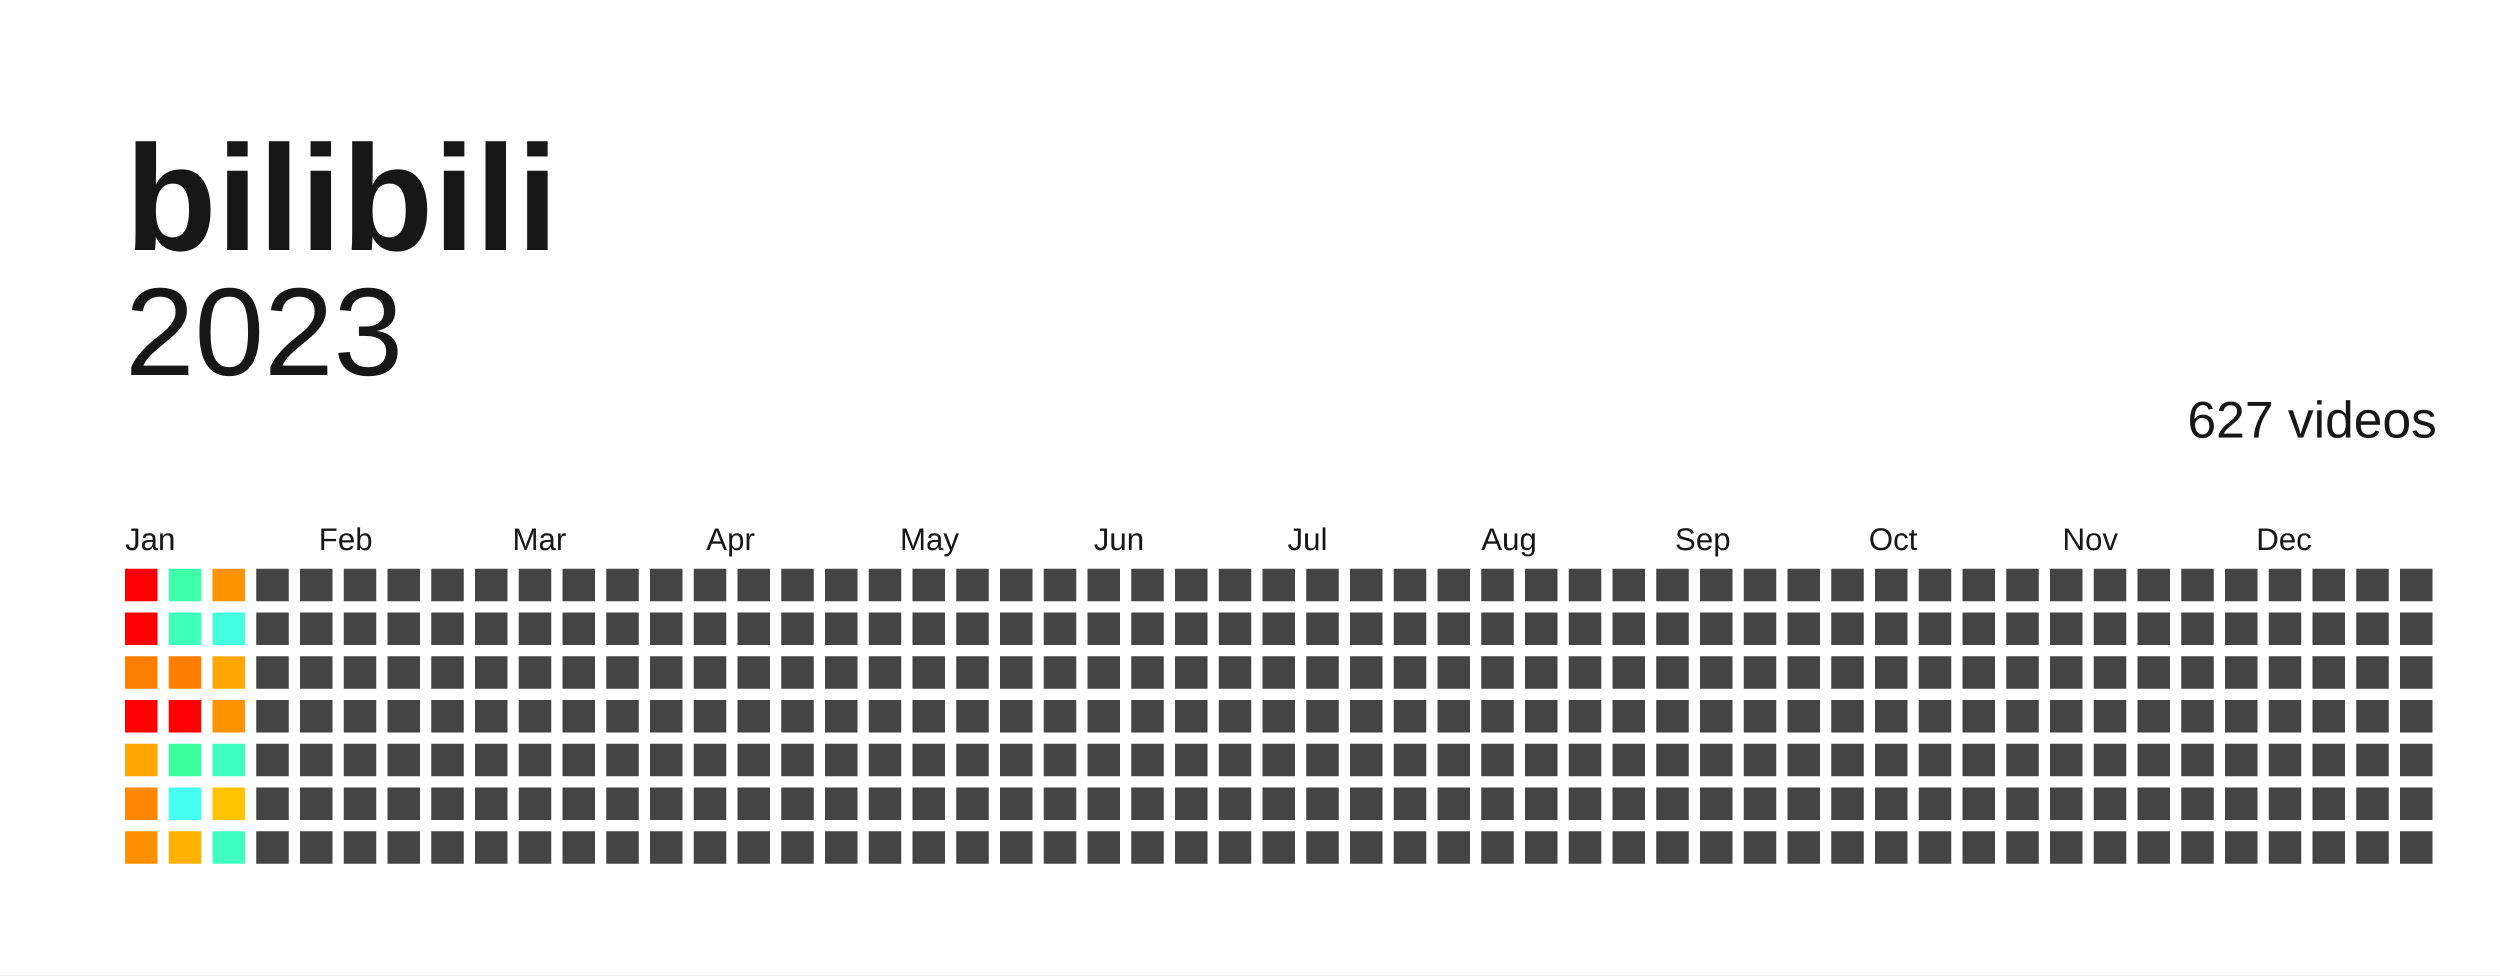
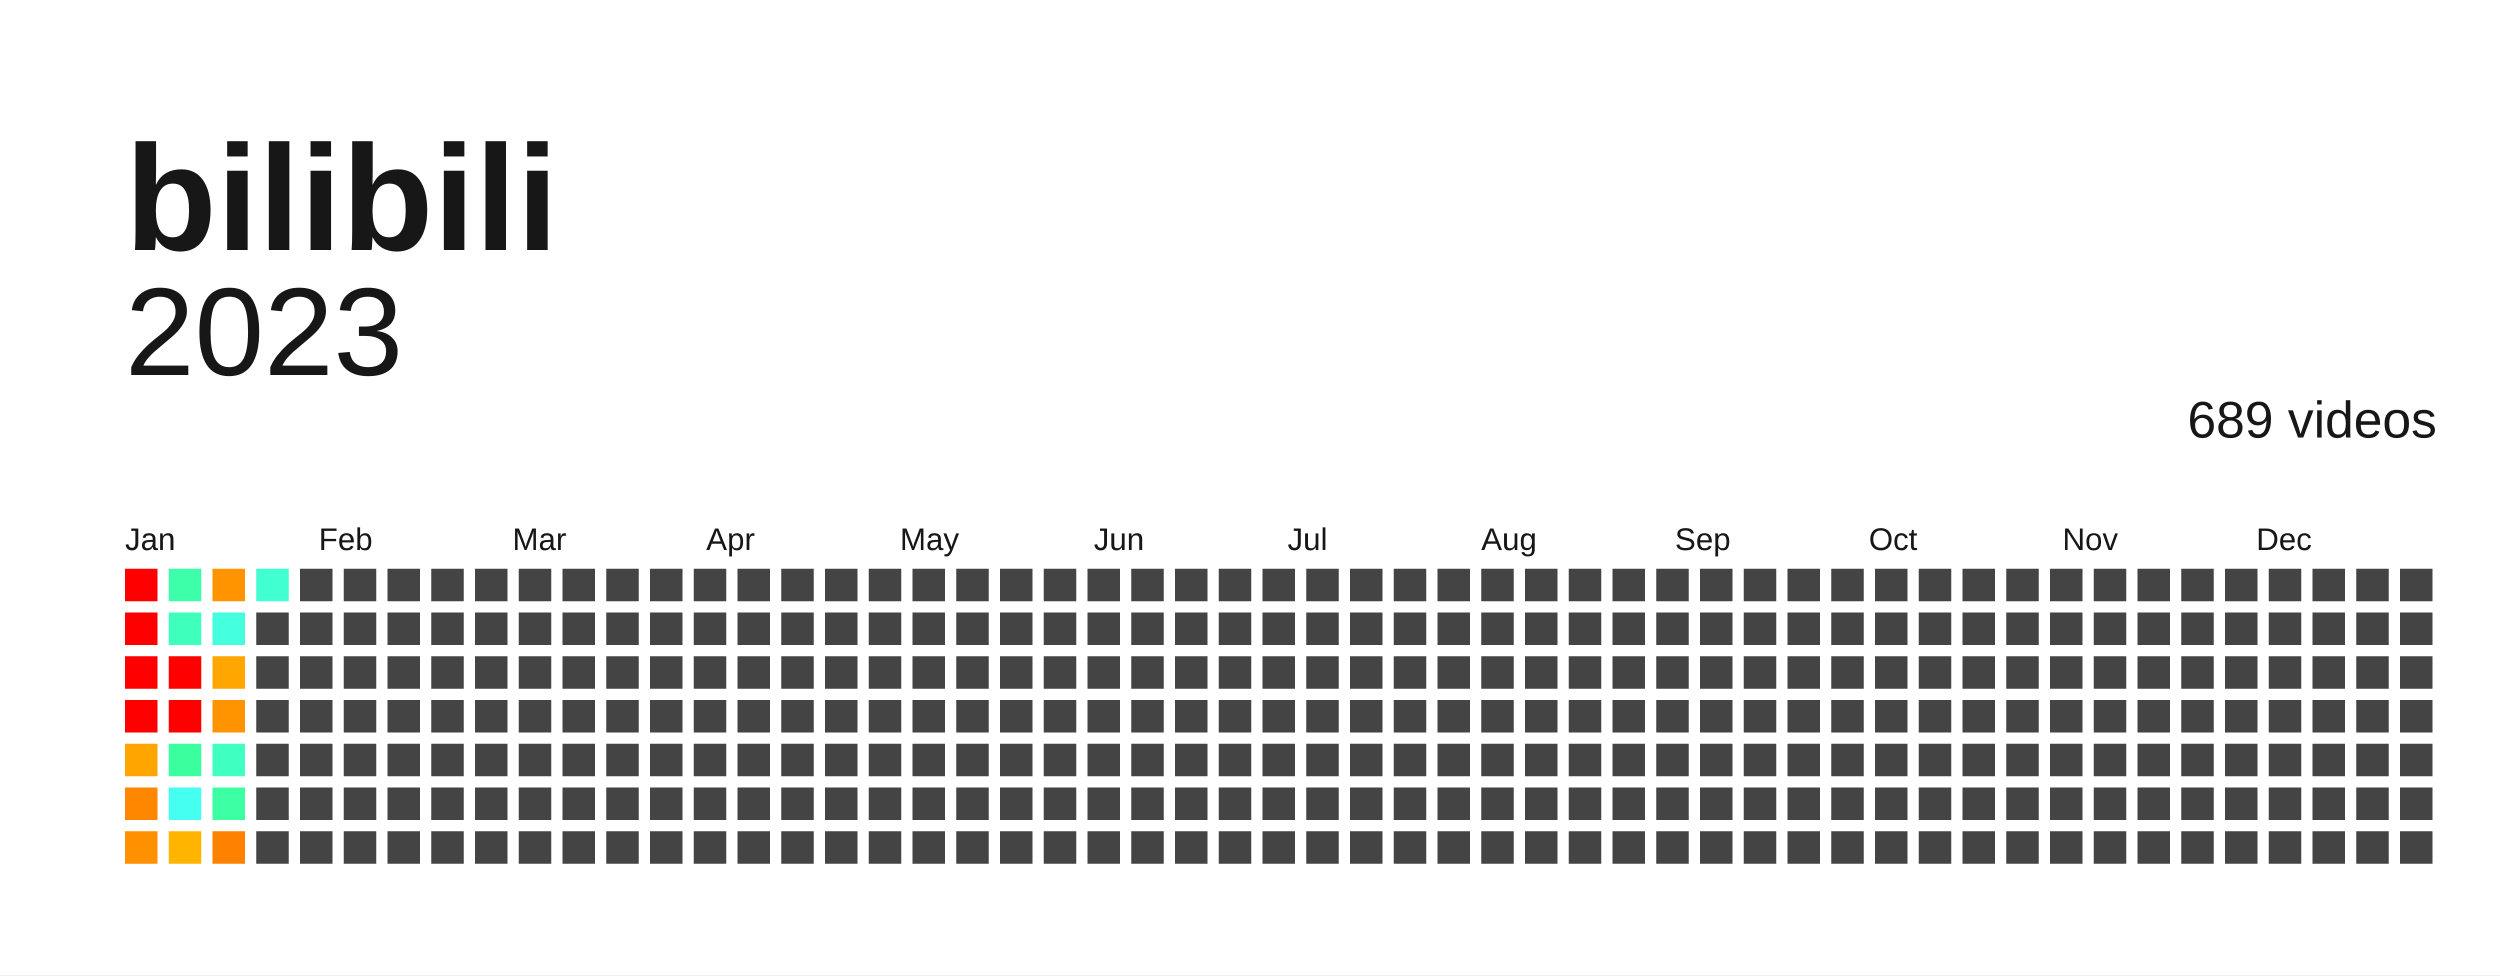
<svg xmlns="http://www.w3.org/2000/svg" baseProfile="full" height="78mm" version="1.1" viewBox="0,0,200,78" width="200mm">
  <defs />
  <rect fill="#FFFFFF" height="78" width="200" x="0" y="0" />
  <text fill="#171717" style="font-size:12px; font-family:Arial; font-weight:bold;" x="10" y="20">bilibili</text>
  <text alignment-baseline="hanging" fill="#171717" style="font-size:10.0px; font-family:Arial;" x="10" y="30">2023</text>
-   <text alignment-baseline="hanging" fill="#171717" style="font-size:4.125px; font-family:Arial;" x="175" y="35">627 videos</text>
+   <text alignment-baseline="hanging" fill="#171717" style="font-size:4.125px; font-family:Arial;" x="175" y="35">689 videos</text>
  <text fill="#171717" style="font-size:2.5px; font-family:Arial" x="10.0" y="44">Jan</text>
  <text fill="#171717" style="font-size:2.5px; font-family:Arial" x="25.5" y="44">Feb</text>
  <text fill="#171717" style="font-size:2.5px; font-family:Arial" x="41.0" y="44">Mar</text>
  <text fill="#171717" style="font-size:2.5px; font-family:Arial" x="56.5" y="44">Apr</text>
  <text fill="#171717" style="font-size:2.5px; font-family:Arial" x="72.0" y="44">May</text>
  <text fill="#171717" style="font-size:2.5px; font-family:Arial" x="87.5" y="44">Jun</text>
  <text fill="#171717" style="font-size:2.5px; font-family:Arial" x="103.0" y="44">Jul</text>
  <text fill="#171717" style="font-size:2.5px; font-family:Arial" x="118.5" y="44">Aug</text>
  <text fill="#171717" style="font-size:2.5px; font-family:Arial" x="134.0" y="44">Sep</text>
  <text fill="#171717" style="font-size:2.5px; font-family:Arial" x="149.5" y="44">Oct</text>
  <text fill="#171717" style="font-size:2.5px; font-family:Arial" x="165.0" y="44">Nov</text>
  <text fill="#171717" style="font-size:2.5px; font-family:Arial" x="180.5" y="44">Dec</text>
  <rect fill="red" height="2.6" width="2.6" x="10.0" y="45.5" />
  <rect fill="red" height="2.6" width="2.6" x="10.0" y="49.0" />
-   <rect fill="#ff7e00" height="2.6" width="2.6" x="10.0" y="52.5" />
+   <rect fill="red" height="2.6" width="2.6" x="10.0" y="52.5" />
  <rect fill="red" height="2.6" width="2.6" x="10.0" y="56.0" />
  <rect fill="#ffa500" height="2.6" width="2.6" x="10.0" y="59.5" />
  <rect fill="#ff8700" height="2.6" width="2.6" x="10.0" y="63.0" />
  <rect fill="#ff9000" height="2.6" width="2.6" x="10.0" y="66.5" />
  <rect fill="#3dffa9" height="2.6" width="2.6" x="13.5" y="45.5" />
  <rect fill="#3fffbd" height="2.6" width="2.6" x="13.5" y="49.0" />
-   <rect fill="#ff7e00" height="2.6" width="2.6" x="13.5" y="52.5" />
+   <rect fill="red" height="2.6" width="2.6" x="13.5" y="52.5" />
  <rect fill="red" height="2.6" width="2.6" x="13.5" y="56.0" />
  <rect fill="#3bff9f" height="2.6" width="2.6" x="13.5" y="59.5" />
  <rect fill="#45fff0" height="2.6" width="2.6" x="13.5" y="63.0" />
-   <rect fill="#ffb200" height="2.6" width="2.6" x="13.5" y="66.5" />
+   <rect fill="#ffb400" height="2.6" width="2.6" x="13.5" y="66.5" />
  <rect fill="#ff9400" height="2.6" width="2.6" x="17.0" y="45.5" />
  <rect fill="#43ffde" height="2.6" width="2.6" x="17.0" y="49.0" />
  <rect fill="#ffa700" height="2.6" width="2.6" x="17.0" y="52.5" />
  <rect fill="#ff9400" height="2.6" width="2.6" x="17.0" y="56.0" />
  <rect fill="#3fffc1" height="2.6" width="2.6" x="17.0" y="59.5" />
-   <rect fill="#ffc300" height="2.6" width="2.6" x="17.0" y="63.0" />
-   <rect fill="#3fffc1" height="2.6" width="2.6" x="17.0" y="66.5" />
-   <rect fill="#444444" height="2.6" width="2.6" x="20.5" y="45.5" />
+   <rect fill="#3cffa4" height="2.6" width="2.6" x="17.0" y="63.0" />
+   <rect fill="#ff8100" height="2.6" width="2.6" x="17.0" y="66.5" />
+   <rect fill="#41ffd0" height="2.6" width="2.6" x="20.5" y="45.5" />
  <rect fill="#444444" height="2.6" width="2.6" x="20.5" y="49.0" />
  <rect fill="#444444" height="2.6" width="2.6" x="20.5" y="52.5" />
  <rect fill="#444444" height="2.6" width="2.6" x="20.5" y="56.0" />
  <rect fill="#444444" height="2.6" width="2.6" x="20.5" y="59.5" />
  <rect fill="#444444" height="2.6" width="2.6" x="20.5" y="63.0" />
  <rect fill="#444444" height="2.6" width="2.6" x="20.5" y="66.5" />
  <rect fill="#444444" height="2.6" width="2.6" x="24.0" y="45.5" />
  <rect fill="#444444" height="2.6" width="2.6" x="24.0" y="49.0" />
  <rect fill="#444444" height="2.6" width="2.6" x="24.0" y="52.5" />
  <rect fill="#444444" height="2.6" width="2.6" x="24.0" y="56.0" />
  <rect fill="#444444" height="2.6" width="2.6" x="24.0" y="59.5" />
  <rect fill="#444444" height="2.6" width="2.6" x="24.0" y="63.0" />
  <rect fill="#444444" height="2.6" width="2.6" x="24.0" y="66.5" />
  <rect fill="#444444" height="2.6" width="2.6" x="27.5" y="45.5" />
  <rect fill="#444444" height="2.6" width="2.6" x="27.5" y="49.0" />
  <rect fill="#444444" height="2.6" width="2.6" x="27.5" y="52.5" />
  <rect fill="#444444" height="2.6" width="2.6" x="27.5" y="56.0" />
  <rect fill="#444444" height="2.6" width="2.6" x="27.5" y="59.5" />
  <rect fill="#444444" height="2.6" width="2.6" x="27.5" y="63.0" />
  <rect fill="#444444" height="2.6" width="2.6" x="27.5" y="66.5" />
  <rect fill="#444444" height="2.6" width="2.6" x="31.0" y="45.5" />
  <rect fill="#444444" height="2.6" width="2.6" x="31.0" y="49.0" />
  <rect fill="#444444" height="2.6" width="2.6" x="31.0" y="52.5" />
  <rect fill="#444444" height="2.6" width="2.6" x="31.0" y="56.0" />
  <rect fill="#444444" height="2.6" width="2.6" x="31.0" y="59.5" />
  <rect fill="#444444" height="2.6" width="2.6" x="31.0" y="63.0" />
  <rect fill="#444444" height="2.6" width="2.6" x="31.0" y="66.5" />
  <rect fill="#444444" height="2.6" width="2.6" x="34.5" y="45.5" />
  <rect fill="#444444" height="2.6" width="2.6" x="34.5" y="49.0" />
  <rect fill="#444444" height="2.6" width="2.6" x="34.5" y="52.5" />
  <rect fill="#444444" height="2.6" width="2.6" x="34.5" y="56.0" />
  <rect fill="#444444" height="2.6" width="2.6" x="34.5" y="59.5" />
  <rect fill="#444444" height="2.6" width="2.6" x="34.5" y="63.0" />
  <rect fill="#444444" height="2.6" width="2.6" x="34.5" y="66.5" />
  <rect fill="#444444" height="2.6" width="2.6" x="38.0" y="45.5" />
  <rect fill="#444444" height="2.6" width="2.6" x="38.0" y="49.0" />
  <rect fill="#444444" height="2.6" width="2.6" x="38.0" y="52.5" />
  <rect fill="#444444" height="2.6" width="2.6" x="38.0" y="56.0" />
  <rect fill="#444444" height="2.6" width="2.6" x="38.0" y="59.5" />
  <rect fill="#444444" height="2.6" width="2.6" x="38.0" y="63.0" />
  <rect fill="#444444" height="2.6" width="2.6" x="38.0" y="66.5" />
  <rect fill="#444444" height="2.6" width="2.6" x="41.5" y="45.5" />
  <rect fill="#444444" height="2.6" width="2.6" x="41.5" y="49.0" />
  <rect fill="#444444" height="2.6" width="2.6" x="41.5" y="52.5" />
  <rect fill="#444444" height="2.6" width="2.6" x="41.5" y="56.0" />
  <rect fill="#444444" height="2.6" width="2.6" x="41.5" y="59.5" />
  <rect fill="#444444" height="2.6" width="2.6" x="41.5" y="63.0" />
  <rect fill="#444444" height="2.6" width="2.6" x="41.5" y="66.5" />
  <rect fill="#444444" height="2.6" width="2.6" x="45.0" y="45.5" />
  <rect fill="#444444" height="2.6" width="2.6" x="45.0" y="49.0" />
  <rect fill="#444444" height="2.6" width="2.6" x="45.0" y="52.5" />
  <rect fill="#444444" height="2.6" width="2.6" x="45.0" y="56.0" />
  <rect fill="#444444" height="2.6" width="2.6" x="45.0" y="59.5" />
  <rect fill="#444444" height="2.6" width="2.6" x="45.0" y="63.0" />
  <rect fill="#444444" height="2.6" width="2.6" x="45.0" y="66.5" />
  <rect fill="#444444" height="2.6" width="2.6" x="48.5" y="45.5" />
  <rect fill="#444444" height="2.6" width="2.6" x="48.5" y="49.0" />
  <rect fill="#444444" height="2.6" width="2.6" x="48.5" y="52.5" />
  <rect fill="#444444" height="2.6" width="2.6" x="48.5" y="56.0" />
  <rect fill="#444444" height="2.6" width="2.6" x="48.5" y="59.5" />
  <rect fill="#444444" height="2.6" width="2.6" x="48.5" y="63.0" />
  <rect fill="#444444" height="2.6" width="2.6" x="48.5" y="66.5" />
  <rect fill="#444444" height="2.6" width="2.6" x="52.0" y="45.5" />
  <rect fill="#444444" height="2.6" width="2.6" x="52.0" y="49.0" />
  <rect fill="#444444" height="2.6" width="2.6" x="52.0" y="52.5" />
  <rect fill="#444444" height="2.6" width="2.6" x="52.0" y="56.0" />
  <rect fill="#444444" height="2.6" width="2.6" x="52.0" y="59.5" />
  <rect fill="#444444" height="2.6" width="2.6" x="52.0" y="63.0" />
  <rect fill="#444444" height="2.6" width="2.6" x="52.0" y="66.5" />
  <rect fill="#444444" height="2.6" width="2.6" x="55.5" y="45.5" />
  <rect fill="#444444" height="2.6" width="2.6" x="55.5" y="49.0" />
  <rect fill="#444444" height="2.6" width="2.6" x="55.5" y="52.5" />
  <rect fill="#444444" height="2.6" width="2.6" x="55.5" y="56.0" />
  <rect fill="#444444" height="2.6" width="2.6" x="55.5" y="59.5" />
  <rect fill="#444444" height="2.6" width="2.6" x="55.5" y="63.0" />
  <rect fill="#444444" height="2.6" width="2.6" x="55.5" y="66.5" />
  <rect fill="#444444" height="2.6" width="2.6" x="59.0" y="45.5" />
  <rect fill="#444444" height="2.6" width="2.6" x="59.0" y="49.0" />
  <rect fill="#444444" height="2.6" width="2.6" x="59.0" y="52.5" />
  <rect fill="#444444" height="2.6" width="2.6" x="59.0" y="56.0" />
  <rect fill="#444444" height="2.6" width="2.6" x="59.0" y="59.5" />
  <rect fill="#444444" height="2.6" width="2.6" x="59.0" y="63.0" />
  <rect fill="#444444" height="2.6" width="2.6" x="59.0" y="66.5" />
  <rect fill="#444444" height="2.6" width="2.6" x="62.5" y="45.5" />
  <rect fill="#444444" height="2.6" width="2.6" x="62.5" y="49.0" />
  <rect fill="#444444" height="2.6" width="2.6" x="62.5" y="52.5" />
  <rect fill="#444444" height="2.6" width="2.6" x="62.5" y="56.0" />
  <rect fill="#444444" height="2.6" width="2.6" x="62.5" y="59.5" />
  <rect fill="#444444" height="2.6" width="2.6" x="62.5" y="63.0" />
  <rect fill="#444444" height="2.6" width="2.6" x="62.5" y="66.5" />
  <rect fill="#444444" height="2.6" width="2.6" x="66.0" y="45.5" />
  <rect fill="#444444" height="2.6" width="2.6" x="66.0" y="49.0" />
  <rect fill="#444444" height="2.6" width="2.6" x="66.0" y="52.5" />
  <rect fill="#444444" height="2.6" width="2.6" x="66.0" y="56.0" />
  <rect fill="#444444" height="2.6" width="2.6" x="66.0" y="59.5" />
  <rect fill="#444444" height="2.6" width="2.6" x="66.0" y="63.0" />
  <rect fill="#444444" height="2.6" width="2.6" x="66.0" y="66.5" />
  <rect fill="#444444" height="2.6" width="2.6" x="69.5" y="45.5" />
  <rect fill="#444444" height="2.6" width="2.6" x="69.5" y="49.0" />
  <rect fill="#444444" height="2.6" width="2.6" x="69.5" y="52.5" />
  <rect fill="#444444" height="2.6" width="2.6" x="69.5" y="56.0" />
  <rect fill="#444444" height="2.6" width="2.6" x="69.5" y="59.5" />
  <rect fill="#444444" height="2.6" width="2.6" x="69.5" y="63.0" />
  <rect fill="#444444" height="2.6" width="2.6" x="69.5" y="66.5" />
  <rect fill="#444444" height="2.6" width="2.6" x="73.0" y="45.5" />
  <rect fill="#444444" height="2.6" width="2.6" x="73.0" y="49.0" />
  <rect fill="#444444" height="2.6" width="2.6" x="73.0" y="52.5" />
  <rect fill="#444444" height="2.6" width="2.6" x="73.0" y="56.0" />
  <rect fill="#444444" height="2.6" width="2.6" x="73.0" y="59.5" />
  <rect fill="#444444" height="2.6" width="2.6" x="73.0" y="63.0" />
  <rect fill="#444444" height="2.6" width="2.6" x="73.0" y="66.5" />
  <rect fill="#444444" height="2.6" width="2.6" x="76.5" y="45.5" />
  <rect fill="#444444" height="2.6" width="2.6" x="76.5" y="49.0" />
  <rect fill="#444444" height="2.6" width="2.6" x="76.5" y="52.5" />
  <rect fill="#444444" height="2.6" width="2.6" x="76.5" y="56.0" />
  <rect fill="#444444" height="2.6" width="2.6" x="76.5" y="59.5" />
  <rect fill="#444444" height="2.6" width="2.6" x="76.5" y="63.0" />
  <rect fill="#444444" height="2.6" width="2.6" x="76.5" y="66.5" />
  <rect fill="#444444" height="2.6" width="2.6" x="80.0" y="45.5" />
  <rect fill="#444444" height="2.6" width="2.6" x="80.0" y="49.0" />
  <rect fill="#444444" height="2.6" width="2.6" x="80.0" y="52.5" />
  <rect fill="#444444" height="2.6" width="2.6" x="80.0" y="56.0" />
  <rect fill="#444444" height="2.6" width="2.6" x="80.0" y="59.5" />
  <rect fill="#444444" height="2.6" width="2.6" x="80.0" y="63.0" />
  <rect fill="#444444" height="2.6" width="2.6" x="80.0" y="66.5" />
  <rect fill="#444444" height="2.6" width="2.6" x="83.5" y="45.5" />
  <rect fill="#444444" height="2.6" width="2.6" x="83.5" y="49.0" />
  <rect fill="#444444" height="2.6" width="2.6" x="83.5" y="52.5" />
  <rect fill="#444444" height="2.6" width="2.6" x="83.5" y="56.0" />
  <rect fill="#444444" height="2.6" width="2.6" x="83.5" y="59.5" />
  <rect fill="#444444" height="2.6" width="2.6" x="83.5" y="63.0" />
  <rect fill="#444444" height="2.6" width="2.6" x="83.5" y="66.5" />
  <rect fill="#444444" height="2.6" width="2.6" x="87.0" y="45.5" />
  <rect fill="#444444" height="2.6" width="2.6" x="87.0" y="49.0" />
  <rect fill="#444444" height="2.6" width="2.6" x="87.0" y="52.5" />
  <rect fill="#444444" height="2.6" width="2.6" x="87.0" y="56.0" />
  <rect fill="#444444" height="2.6" width="2.6" x="87.0" y="59.5" />
  <rect fill="#444444" height="2.6" width="2.6" x="87.0" y="63.0" />
  <rect fill="#444444" height="2.6" width="2.6" x="87.0" y="66.5" />
  <rect fill="#444444" height="2.6" width="2.6" x="90.5" y="45.5" />
  <rect fill="#444444" height="2.6" width="2.6" x="90.5" y="49.0" />
  <rect fill="#444444" height="2.6" width="2.6" x="90.5" y="52.5" />
  <rect fill="#444444" height="2.6" width="2.6" x="90.5" y="56.0" />
  <rect fill="#444444" height="2.6" width="2.6" x="90.5" y="59.5" />
  <rect fill="#444444" height="2.6" width="2.6" x="90.5" y="63.0" />
  <rect fill="#444444" height="2.6" width="2.6" x="90.5" y="66.5" />
  <rect fill="#444444" height="2.6" width="2.6" x="94.0" y="45.5" />
  <rect fill="#444444" height="2.6" width="2.6" x="94.0" y="49.0" />
  <rect fill="#444444" height="2.6" width="2.6" x="94.0" y="52.5" />
  <rect fill="#444444" height="2.6" width="2.6" x="94.0" y="56.0" />
  <rect fill="#444444" height="2.6" width="2.6" x="94.0" y="59.5" />
  <rect fill="#444444" height="2.6" width="2.6" x="94.0" y="63.0" />
  <rect fill="#444444" height="2.6" width="2.6" x="94.0" y="66.5" />
  <rect fill="#444444" height="2.6" width="2.6" x="97.5" y="45.5" />
  <rect fill="#444444" height="2.6" width="2.6" x="97.5" y="49.0" />
  <rect fill="#444444" height="2.6" width="2.6" x="97.5" y="52.5" />
  <rect fill="#444444" height="2.6" width="2.6" x="97.5" y="56.0" />
  <rect fill="#444444" height="2.6" width="2.6" x="97.5" y="59.5" />
  <rect fill="#444444" height="2.6" width="2.6" x="97.5" y="63.0" />
  <rect fill="#444444" height="2.6" width="2.6" x="97.5" y="66.5" />
  <rect fill="#444444" height="2.6" width="2.6" x="101.0" y="45.5" />
  <rect fill="#444444" height="2.6" width="2.6" x="101.0" y="49.0" />
  <rect fill="#444444" height="2.6" width="2.6" x="101.0" y="52.5" />
  <rect fill="#444444" height="2.6" width="2.6" x="101.0" y="56.0" />
  <rect fill="#444444" height="2.6" width="2.6" x="101.0" y="59.5" />
  <rect fill="#444444" height="2.6" width="2.6" x="101.0" y="63.0" />
  <rect fill="#444444" height="2.6" width="2.6" x="101.0" y="66.5" />
  <rect fill="#444444" height="2.6" width="2.6" x="104.5" y="45.5" />
  <rect fill="#444444" height="2.6" width="2.6" x="104.5" y="49.0" />
  <rect fill="#444444" height="2.6" width="2.6" x="104.5" y="52.5" />
  <rect fill="#444444" height="2.6" width="2.6" x="104.5" y="56.0" />
  <rect fill="#444444" height="2.6" width="2.6" x="104.5" y="59.5" />
  <rect fill="#444444" height="2.6" width="2.6" x="104.5" y="63.0" />
  <rect fill="#444444" height="2.6" width="2.6" x="104.5" y="66.5" />
  <rect fill="#444444" height="2.6" width="2.6" x="108.0" y="45.5" />
  <rect fill="#444444" height="2.6" width="2.6" x="108.0" y="49.0" />
  <rect fill="#444444" height="2.6" width="2.6" x="108.0" y="52.5" />
  <rect fill="#444444" height="2.6" width="2.6" x="108.0" y="56.0" />
  <rect fill="#444444" height="2.6" width="2.6" x="108.0" y="59.5" />
  <rect fill="#444444" height="2.6" width="2.6" x="108.0" y="63.0" />
  <rect fill="#444444" height="2.6" width="2.6" x="108.0" y="66.5" />
  <rect fill="#444444" height="2.6" width="2.6" x="111.5" y="45.5" />
  <rect fill="#444444" height="2.6" width="2.6" x="111.5" y="49.0" />
  <rect fill="#444444" height="2.6" width="2.6" x="111.5" y="52.5" />
  <rect fill="#444444" height="2.6" width="2.6" x="111.5" y="56.0" />
  <rect fill="#444444" height="2.6" width="2.6" x="111.5" y="59.5" />
  <rect fill="#444444" height="2.6" width="2.6" x="111.5" y="63.0" />
  <rect fill="#444444" height="2.6" width="2.6" x="111.5" y="66.5" />
  <rect fill="#444444" height="2.6" width="2.6" x="115.0" y="45.5" />
  <rect fill="#444444" height="2.6" width="2.6" x="115.0" y="49.0" />
  <rect fill="#444444" height="2.6" width="2.6" x="115.0" y="52.5" />
  <rect fill="#444444" height="2.6" width="2.6" x="115.0" y="56.0" />
  <rect fill="#444444" height="2.6" width="2.6" x="115.0" y="59.5" />
  <rect fill="#444444" height="2.6" width="2.6" x="115.0" y="63.0" />
  <rect fill="#444444" height="2.6" width="2.6" x="115.0" y="66.5" />
  <rect fill="#444444" height="2.6" width="2.6" x="118.5" y="45.5" />
  <rect fill="#444444" height="2.6" width="2.6" x="118.5" y="49.0" />
  <rect fill="#444444" height="2.6" width="2.6" x="118.5" y="52.5" />
  <rect fill="#444444" height="2.6" width="2.6" x="118.5" y="56.0" />
  <rect fill="#444444" height="2.6" width="2.6" x="118.5" y="59.5" />
  <rect fill="#444444" height="2.6" width="2.6" x="118.5" y="63.0" />
  <rect fill="#444444" height="2.6" width="2.6" x="118.5" y="66.5" />
  <rect fill="#444444" height="2.6" width="2.6" x="122.0" y="45.5" />
  <rect fill="#444444" height="2.6" width="2.6" x="122.0" y="49.0" />
  <rect fill="#444444" height="2.6" width="2.6" x="122.0" y="52.5" />
  <rect fill="#444444" height="2.6" width="2.6" x="122.0" y="56.0" />
  <rect fill="#444444" height="2.6" width="2.6" x="122.0" y="59.5" />
  <rect fill="#444444" height="2.6" width="2.6" x="122.0" y="63.0" />
  <rect fill="#444444" height="2.6" width="2.6" x="122.0" y="66.5" />
  <rect fill="#444444" height="2.6" width="2.6" x="125.5" y="45.5" />
  <rect fill="#444444" height="2.6" width="2.6" x="125.5" y="49.0" />
  <rect fill="#444444" height="2.6" width="2.6" x="125.5" y="52.5" />
  <rect fill="#444444" height="2.6" width="2.6" x="125.5" y="56.0" />
  <rect fill="#444444" height="2.6" width="2.6" x="125.5" y="59.5" />
  <rect fill="#444444" height="2.6" width="2.6" x="125.5" y="63.0" />
  <rect fill="#444444" height="2.6" width="2.6" x="125.5" y="66.5" />
  <rect fill="#444444" height="2.6" width="2.6" x="129.0" y="45.5" />
  <rect fill="#444444" height="2.6" width="2.6" x="129.0" y="49.0" />
  <rect fill="#444444" height="2.6" width="2.6" x="129.0" y="52.5" />
  <rect fill="#444444" height="2.6" width="2.6" x="129.0" y="56.0" />
  <rect fill="#444444" height="2.6" width="2.6" x="129.0" y="59.5" />
  <rect fill="#444444" height="2.6" width="2.6" x="129.0" y="63.0" />
  <rect fill="#444444" height="2.6" width="2.6" x="129.0" y="66.5" />
  <rect fill="#444444" height="2.6" width="2.6" x="132.5" y="45.5" />
  <rect fill="#444444" height="2.6" width="2.6" x="132.5" y="49.0" />
  <rect fill="#444444" height="2.6" width="2.6" x="132.5" y="52.5" />
  <rect fill="#444444" height="2.6" width="2.6" x="132.5" y="56.0" />
  <rect fill="#444444" height="2.6" width="2.6" x="132.5" y="59.5" />
  <rect fill="#444444" height="2.6" width="2.6" x="132.5" y="63.0" />
  <rect fill="#444444" height="2.6" width="2.6" x="132.5" y="66.5" />
  <rect fill="#444444" height="2.6" width="2.6" x="136.0" y="45.5" />
  <rect fill="#444444" height="2.6" width="2.6" x="136.0" y="49.0" />
  <rect fill="#444444" height="2.6" width="2.6" x="136.0" y="52.5" />
  <rect fill="#444444" height="2.6" width="2.6" x="136.0" y="56.0" />
  <rect fill="#444444" height="2.6" width="2.6" x="136.0" y="59.5" />
  <rect fill="#444444" height="2.6" width="2.6" x="136.0" y="63.0" />
  <rect fill="#444444" height="2.6" width="2.6" x="136.0" y="66.5" />
  <rect fill="#444444" height="2.6" width="2.6" x="139.5" y="45.5" />
  <rect fill="#444444" height="2.6" width="2.6" x="139.5" y="49.0" />
  <rect fill="#444444" height="2.6" width="2.6" x="139.5" y="52.5" />
  <rect fill="#444444" height="2.6" width="2.6" x="139.5" y="56.0" />
  <rect fill="#444444" height="2.6" width="2.6" x="139.5" y="59.5" />
  <rect fill="#444444" height="2.6" width="2.6" x="139.5" y="63.0" />
  <rect fill="#444444" height="2.6" width="2.6" x="139.5" y="66.5" />
  <rect fill="#444444" height="2.6" width="2.6" x="143.0" y="45.5" />
  <rect fill="#444444" height="2.6" width="2.6" x="143.0" y="49.0" />
  <rect fill="#444444" height="2.6" width="2.6" x="143.0" y="52.5" />
  <rect fill="#444444" height="2.6" width="2.6" x="143.0" y="56.0" />
  <rect fill="#444444" height="2.6" width="2.6" x="143.0" y="59.5" />
  <rect fill="#444444" height="2.6" width="2.6" x="143.0" y="63.0" />
  <rect fill="#444444" height="2.6" width="2.6" x="143.0" y="66.5" />
  <rect fill="#444444" height="2.6" width="2.6" x="146.5" y="45.5" />
  <rect fill="#444444" height="2.6" width="2.6" x="146.5" y="49.0" />
  <rect fill="#444444" height="2.6" width="2.6" x="146.5" y="52.5" />
  <rect fill="#444444" height="2.6" width="2.6" x="146.5" y="56.0" />
  <rect fill="#444444" height="2.6" width="2.6" x="146.5" y="59.5" />
  <rect fill="#444444" height="2.6" width="2.6" x="146.5" y="63.0" />
  <rect fill="#444444" height="2.6" width="2.6" x="146.5" y="66.5" />
  <rect fill="#444444" height="2.6" width="2.6" x="150.0" y="45.5" />
  <rect fill="#444444" height="2.6" width="2.6" x="150.0" y="49.0" />
  <rect fill="#444444" height="2.6" width="2.6" x="150.0" y="52.5" />
  <rect fill="#444444" height="2.6" width="2.6" x="150.0" y="56.0" />
  <rect fill="#444444" height="2.6" width="2.6" x="150.0" y="59.5" />
  <rect fill="#444444" height="2.6" width="2.6" x="150.0" y="63.0" />
  <rect fill="#444444" height="2.6" width="2.6" x="150.0" y="66.5" />
  <rect fill="#444444" height="2.6" width="2.6" x="153.5" y="45.5" />
  <rect fill="#444444" height="2.6" width="2.6" x="153.5" y="49.0" />
  <rect fill="#444444" height="2.6" width="2.6" x="153.5" y="52.5" />
  <rect fill="#444444" height="2.6" width="2.6" x="153.5" y="56.0" />
  <rect fill="#444444" height="2.6" width="2.6" x="153.5" y="59.5" />
  <rect fill="#444444" height="2.6" width="2.6" x="153.5" y="63.0" />
  <rect fill="#444444" height="2.6" width="2.6" x="153.5" y="66.5" />
  <rect fill="#444444" height="2.6" width="2.6" x="157.0" y="45.5" />
  <rect fill="#444444" height="2.6" width="2.6" x="157.0" y="49.0" />
  <rect fill="#444444" height="2.6" width="2.6" x="157.0" y="52.5" />
  <rect fill="#444444" height="2.6" width="2.6" x="157.0" y="56.0" />
  <rect fill="#444444" height="2.6" width="2.6" x="157.0" y="59.5" />
  <rect fill="#444444" height="2.6" width="2.6" x="157.0" y="63.0" />
  <rect fill="#444444" height="2.6" width="2.6" x="157.0" y="66.5" />
  <rect fill="#444444" height="2.6" width="2.6" x="160.5" y="45.5" />
  <rect fill="#444444" height="2.6" width="2.6" x="160.5" y="49.0" />
  <rect fill="#444444" height="2.6" width="2.6" x="160.5" y="52.5" />
  <rect fill="#444444" height="2.6" width="2.6" x="160.5" y="56.0" />
  <rect fill="#444444" height="2.6" width="2.6" x="160.5" y="59.5" />
  <rect fill="#444444" height="2.6" width="2.6" x="160.5" y="63.0" />
  <rect fill="#444444" height="2.6" width="2.6" x="160.5" y="66.5" />
  <rect fill="#444444" height="2.6" width="2.6" x="164.0" y="45.5" />
  <rect fill="#444444" height="2.6" width="2.6" x="164.0" y="49.0" />
  <rect fill="#444444" height="2.6" width="2.6" x="164.0" y="52.5" />
  <rect fill="#444444" height="2.6" width="2.6" x="164.0" y="56.0" />
  <rect fill="#444444" height="2.6" width="2.6" x="164.0" y="59.5" />
  <rect fill="#444444" height="2.6" width="2.6" x="164.0" y="63.0" />
  <rect fill="#444444" height="2.6" width="2.6" x="164.0" y="66.5" />
  <rect fill="#444444" height="2.6" width="2.6" x="167.5" y="45.5" />
  <rect fill="#444444" height="2.6" width="2.6" x="167.5" y="49.0" />
  <rect fill="#444444" height="2.6" width="2.6" x="167.5" y="52.5" />
  <rect fill="#444444" height="2.6" width="2.6" x="167.5" y="56.0" />
  <rect fill="#444444" height="2.6" width="2.6" x="167.5" y="59.5" />
  <rect fill="#444444" height="2.6" width="2.6" x="167.5" y="63.0" />
  <rect fill="#444444" height="2.6" width="2.6" x="167.5" y="66.5" />
  <rect fill="#444444" height="2.6" width="2.6" x="171.0" y="45.5" />
  <rect fill="#444444" height="2.6" width="2.6" x="171.0" y="49.0" />
  <rect fill="#444444" height="2.6" width="2.6" x="171.0" y="52.5" />
  <rect fill="#444444" height="2.6" width="2.6" x="171.0" y="56.0" />
  <rect fill="#444444" height="2.6" width="2.6" x="171.0" y="59.5" />
  <rect fill="#444444" height="2.6" width="2.6" x="171.0" y="63.0" />
  <rect fill="#444444" height="2.6" width="2.6" x="171.0" y="66.5" />
  <rect fill="#444444" height="2.6" width="2.6" x="174.5" y="45.5" />
  <rect fill="#444444" height="2.6" width="2.6" x="174.5" y="49.0" />
  <rect fill="#444444" height="2.6" width="2.6" x="174.5" y="52.5" />
  <rect fill="#444444" height="2.6" width="2.6" x="174.5" y="56.0" />
  <rect fill="#444444" height="2.6" width="2.6" x="174.5" y="59.5" />
  <rect fill="#444444" height="2.6" width="2.6" x="174.5" y="63.0" />
  <rect fill="#444444" height="2.6" width="2.6" x="174.5" y="66.5" />
  <rect fill="#444444" height="2.6" width="2.6" x="178.0" y="45.5" />
  <rect fill="#444444" height="2.6" width="2.6" x="178.0" y="49.0" />
  <rect fill="#444444" height="2.6" width="2.6" x="178.0" y="52.5" />
  <rect fill="#444444" height="2.6" width="2.6" x="178.0" y="56.0" />
  <rect fill="#444444" height="2.6" width="2.6" x="178.0" y="59.5" />
  <rect fill="#444444" height="2.6" width="2.6" x="178.0" y="63.0" />
  <rect fill="#444444" height="2.6" width="2.6" x="178.0" y="66.5" />
  <rect fill="#444444" height="2.6" width="2.6" x="181.5" y="45.5" />
  <rect fill="#444444" height="2.6" width="2.6" x="181.5" y="49.0" />
  <rect fill="#444444" height="2.6" width="2.6" x="181.5" y="52.5" />
  <rect fill="#444444" height="2.6" width="2.6" x="181.5" y="56.0" />
  <rect fill="#444444" height="2.6" width="2.6" x="181.5" y="59.5" />
  <rect fill="#444444" height="2.6" width="2.6" x="181.5" y="63.0" />
  <rect fill="#444444" height="2.6" width="2.6" x="181.5" y="66.5" />
  <rect fill="#444444" height="2.6" width="2.6" x="185.0" y="45.5" />
  <rect fill="#444444" height="2.6" width="2.6" x="185.0" y="49.0" />
  <rect fill="#444444" height="2.6" width="2.6" x="185.0" y="52.5" />
  <rect fill="#444444" height="2.6" width="2.6" x="185.0" y="56.0" />
  <rect fill="#444444" height="2.6" width="2.6" x="185.0" y="59.5" />
  <rect fill="#444444" height="2.6" width="2.6" x="185.0" y="63.0" />
  <rect fill="#444444" height="2.6" width="2.6" x="185.0" y="66.5" />
  <rect fill="#444444" height="2.6" width="2.6" x="188.5" y="45.5" />
  <rect fill="#444444" height="2.6" width="2.6" x="188.5" y="49.0" />
  <rect fill="#444444" height="2.6" width="2.6" x="188.5" y="52.5" />
  <rect fill="#444444" height="2.6" width="2.6" x="188.5" y="56.0" />
  <rect fill="#444444" height="2.6" width="2.6" x="188.5" y="59.5" />
  <rect fill="#444444" height="2.6" width="2.6" x="188.5" y="63.0" />
  <rect fill="#444444" height="2.6" width="2.6" x="188.5" y="66.5" />
  <rect fill="#444444" height="2.6" width="2.6" x="192.0" y="45.5" />
  <rect fill="#444444" height="2.6" width="2.6" x="192.0" y="49.0" />
  <rect fill="#444444" height="2.6" width="2.6" x="192.0" y="52.5" />
  <rect fill="#444444" height="2.6" width="2.6" x="192.0" y="56.0" />
  <rect fill="#444444" height="2.6" width="2.6" x="192.0" y="59.5" />
  <rect fill="#444444" height="2.6" width="2.6" x="192.0" y="63.0" />
  <rect fill="#444444" height="2.6" width="2.6" x="192.0" y="66.5" />
</svg>
